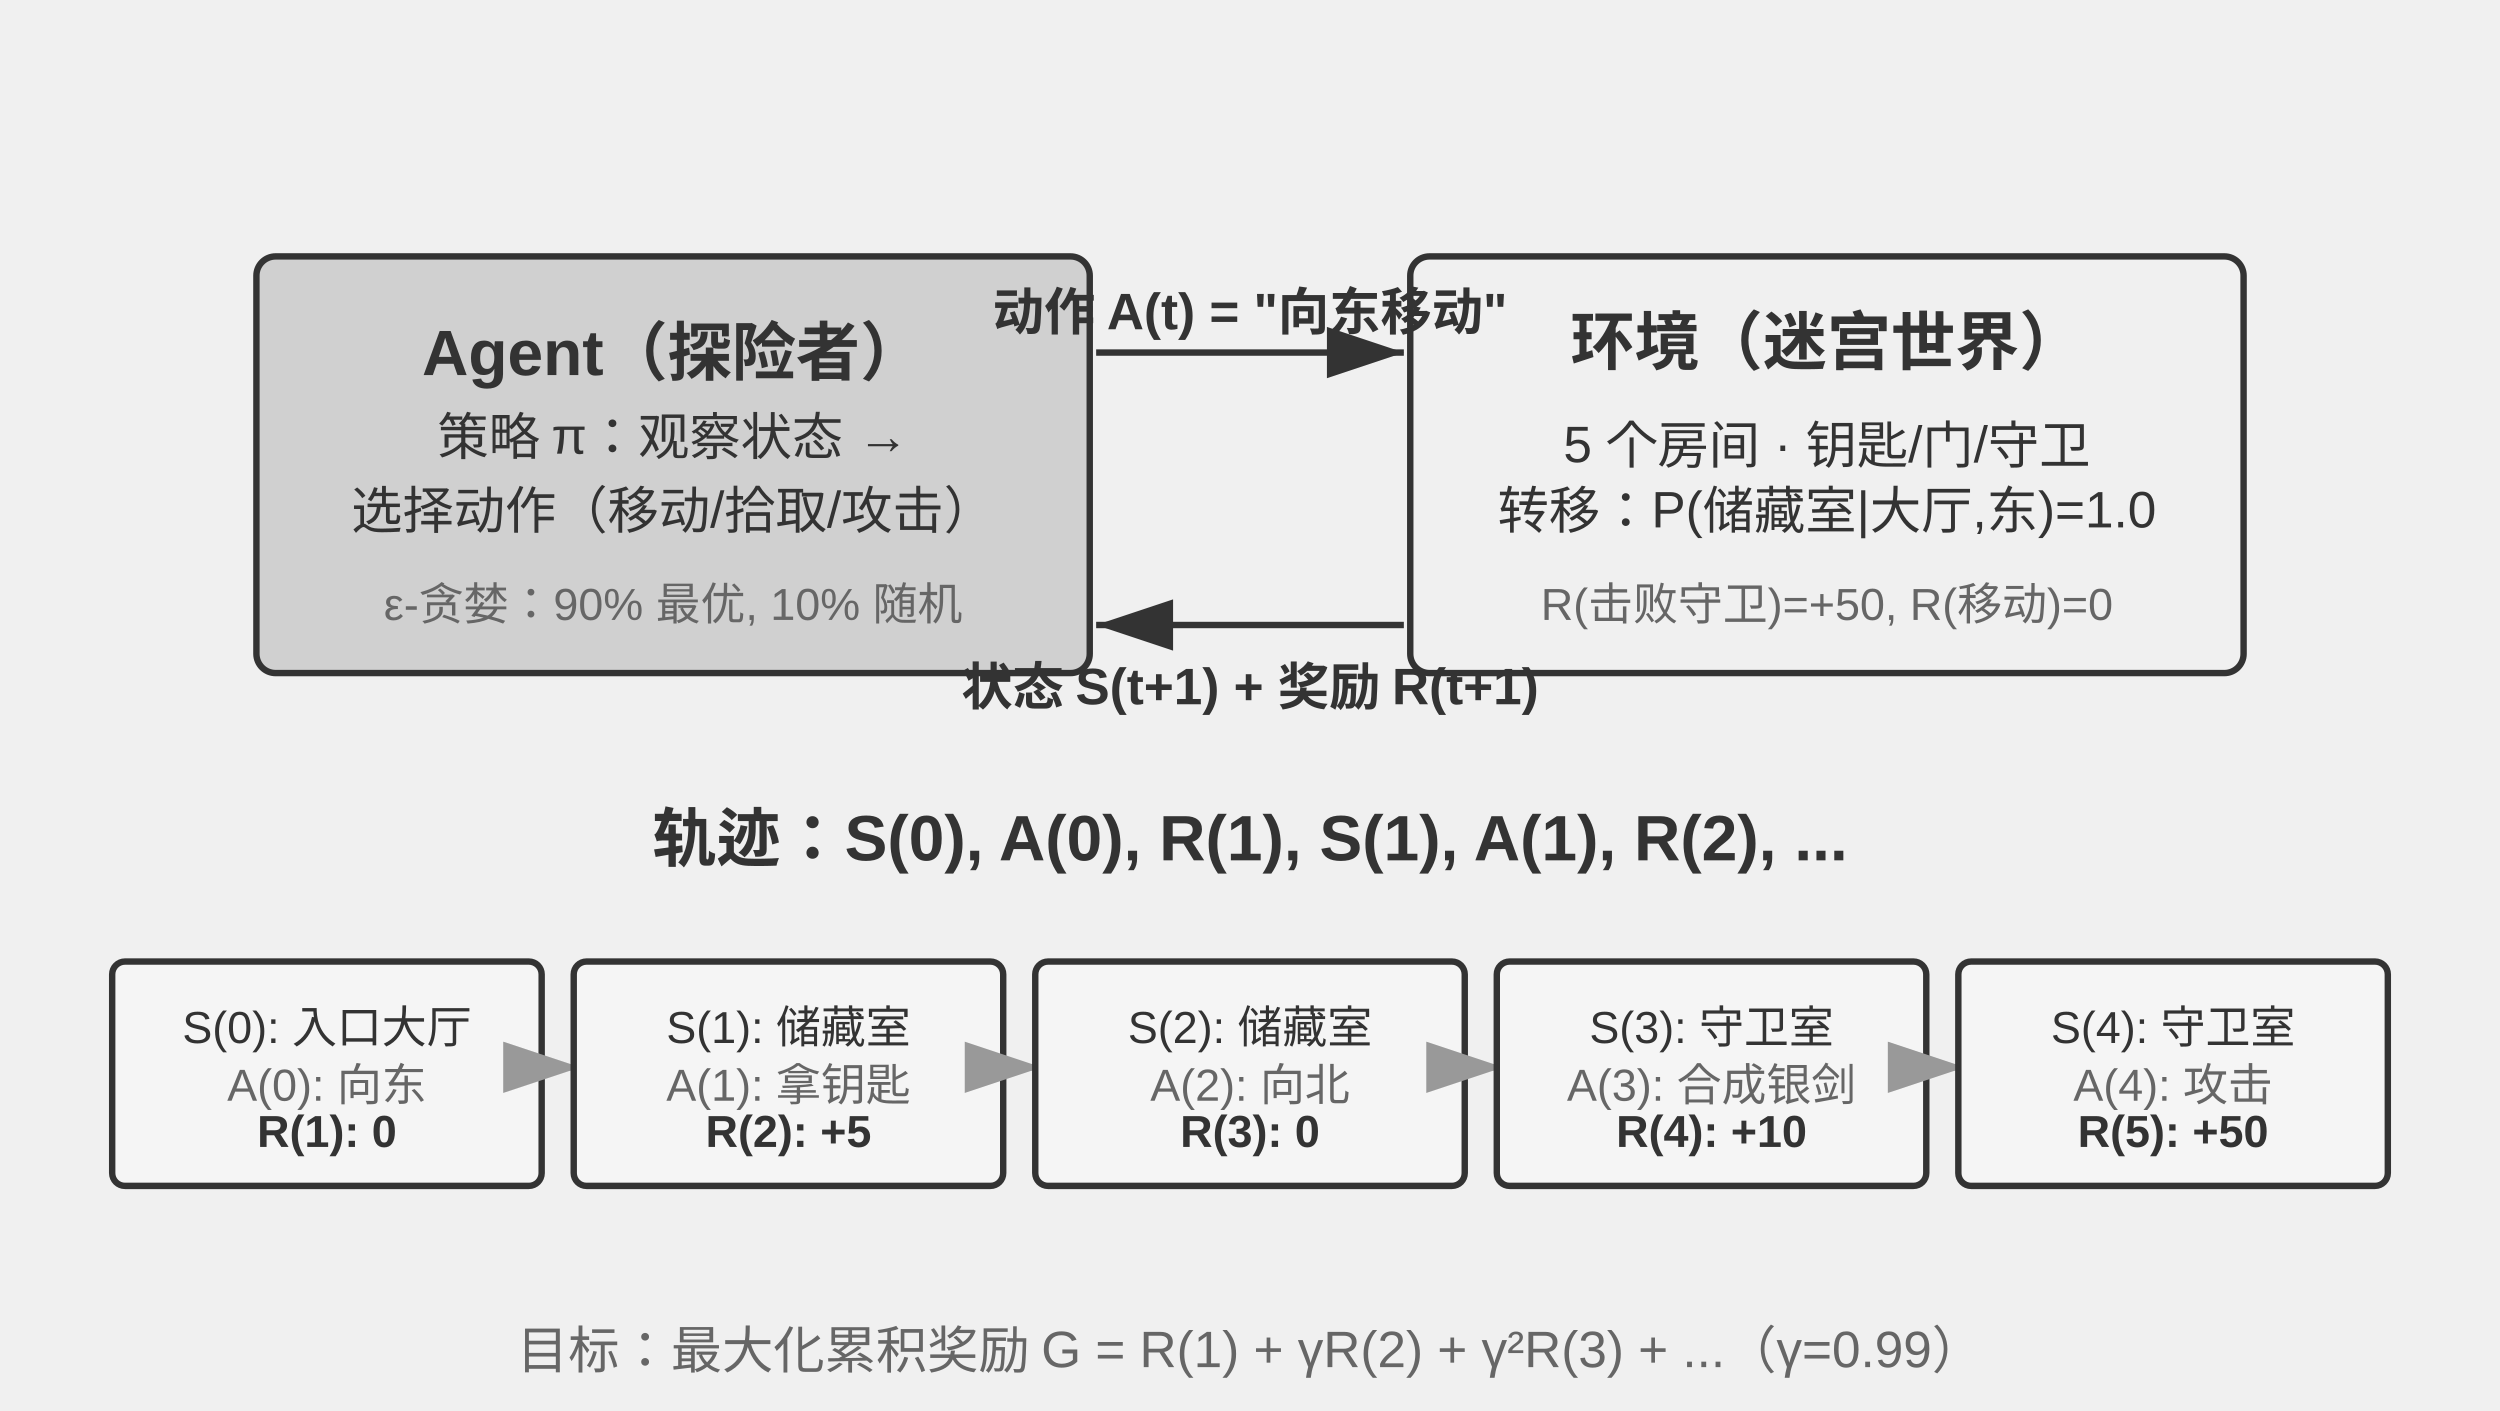
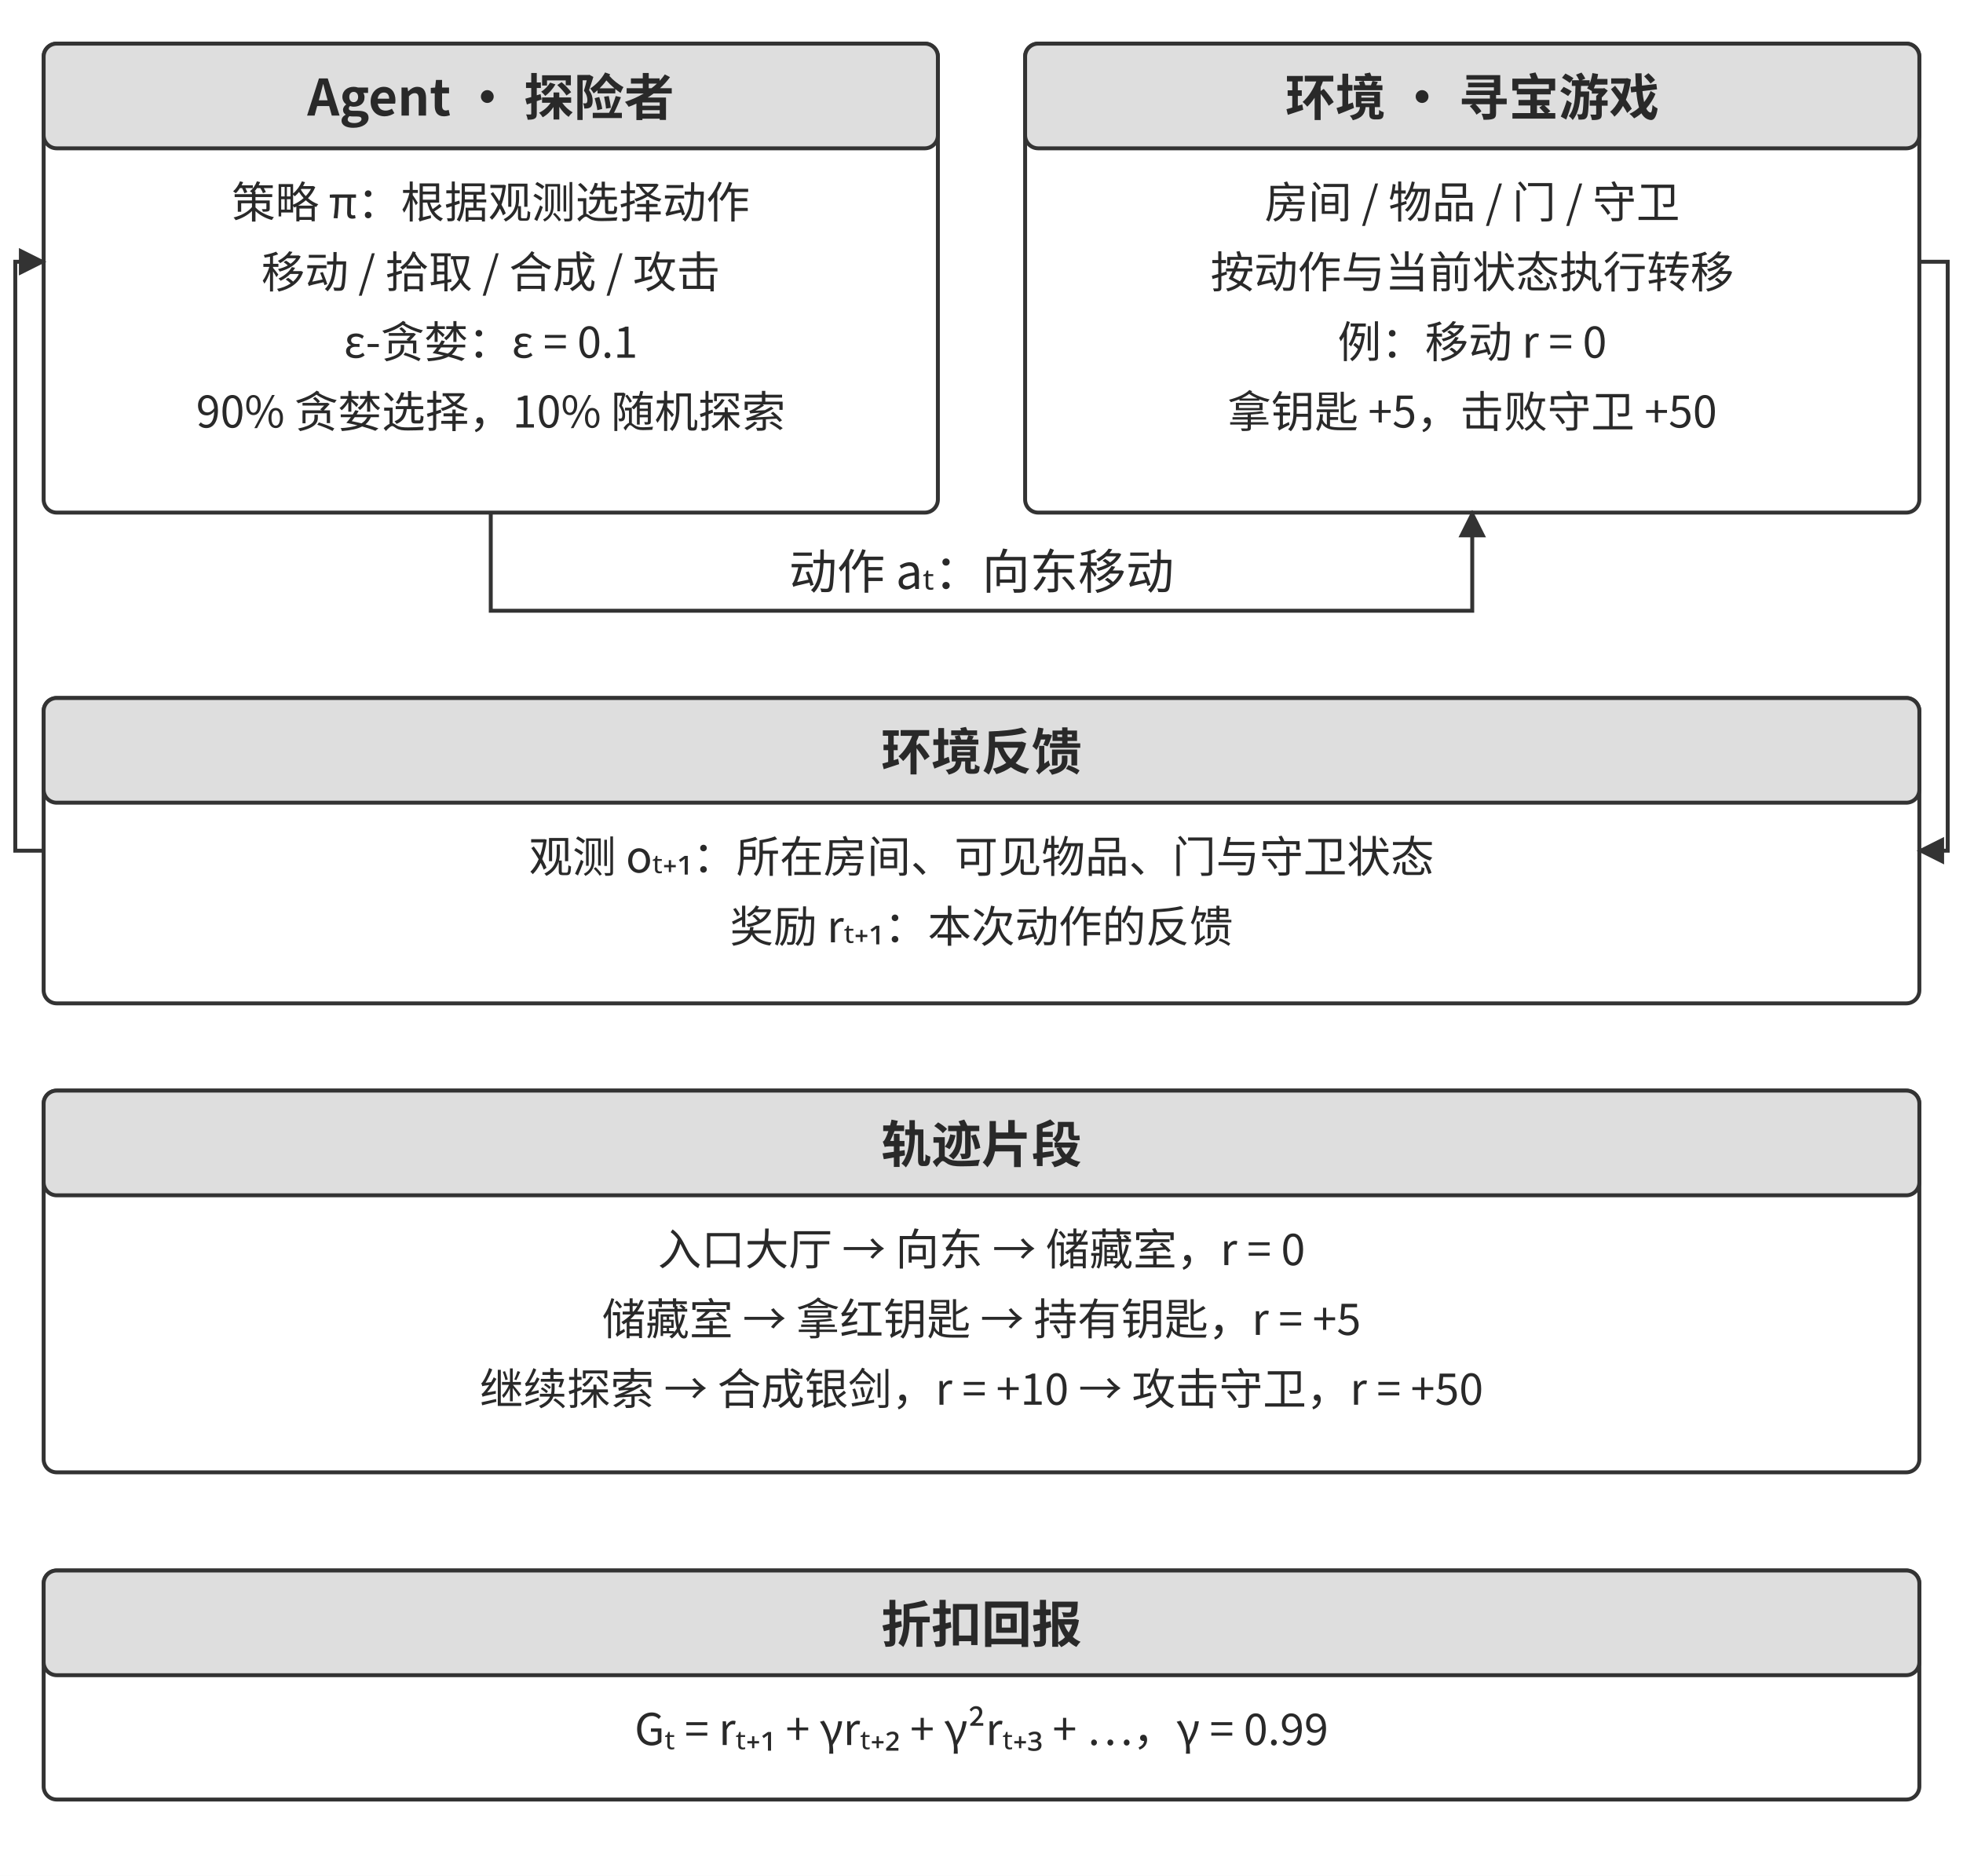
- <svg xmlns="http://www.w3.org/2000/svg" viewBox="0 40 780 440" width="780" height="440" style="background:#ffffff">
+ <svg xmlns="http://www.w3.org/2000/svg" width="150mm" height="143.33mm" viewBox="0 0 900 860" role="img" aria-labelledby="title desc">
  <defs>
-     <marker id="ah" markerWidth="12" markerHeight="8" refX="12" refY="4" orient="auto">
-       <polygon points="0 0, 12 4, 0 8" fill="#333333" />
-     </marker>
-     <marker id="ah-light" markerWidth="12" markerHeight="8" refX="12" refY="4" orient="auto">
-       <polygon points="0 0, 12 4, 0 8" fill="#999999" />
+     <marker id="arrow" viewBox="0 0 10 10" refX="9" refY="5" markerWidth="7" markerHeight="7" orient="auto-start-reverse">
+       <path d="M0 0 L10 5 L0 10 Z" fill="#333333" />
    </marker>
  </defs>
-   <rect x="80" y="120" width="260" height="130" rx="6" fill="#d0d0d0" stroke="#333333" stroke-width="2" />
-   <text x="210" y="145" font-family="Arial, 'Helvetica Neue', Helvetica, 'PingFang SC', 'Microsoft YaHei', sans-serif" font-size="20" fill="#333333" text-anchor="middle" dominant-baseline="central" font-weight="bold">Agent（探险者）</text>
-   <text x="210" y="175" font-family="Arial, 'Helvetica Neue', Helvetica, 'PingFang SC', 'Microsoft YaHei', sans-serif" font-size="16" fill="#333333" text-anchor="middle" dominant-baseline="central" font-weight="normal">策略 π：观察状态 →</text>
-   <text x="210" y="198" font-family="Arial, 'Helvetica Neue', Helvetica, 'PingFang SC', 'Microsoft YaHei', sans-serif" font-size="16" fill="#333333" text-anchor="middle" dominant-baseline="central" font-weight="normal">选择动作（移动/拾取/攻击）</text>
-   <text x="210" y="225" font-family="Arial, 'Helvetica Neue', Helvetica, 'PingFang SC', 'Microsoft YaHei', sans-serif" font-size="14" fill="#666666" text-anchor="middle" dominant-baseline="central" font-weight="normal">ε-贪婪：90% 最优, 10% 随机</text>
-   <rect x="440" y="120" width="260" height="130" rx="6" fill="#f0f0f0" stroke="#333333" stroke-width="2" />
-   <text x="570" y="145" font-family="Arial, 'Helvetica Neue', Helvetica, 'PingFang SC', 'Microsoft YaHei', sans-serif" font-size="20" fill="#333333" text-anchor="middle" dominant-baseline="central" font-weight="bold">环境（迷宫世界）</text>
-   <text x="570" y="175" font-family="Arial, 'Helvetica Neue', Helvetica, 'PingFang SC', 'Microsoft YaHei', sans-serif" font-size="16" fill="#333333" text-anchor="middle" dominant-baseline="central" font-weight="normal">5 个房间 · 钥匙/门/守卫</text>
-   <text x="570" y="198" font-family="Arial, 'Helvetica Neue', Helvetica, 'PingFang SC', 'Microsoft YaHei', sans-serif" font-size="16" fill="#333333" text-anchor="middle" dominant-baseline="central" font-weight="normal">转移：P(储藏室|大厅,东)=1.0</text>
-   <text x="570" y="225" font-family="Arial, 'Helvetica Neue', Helvetica, 'PingFang SC', 'Microsoft YaHei', sans-serif" font-size="14" fill="#666666" text-anchor="middle" dominant-baseline="central" font-weight="normal">R(击败守卫)=+50, R(移动)=0</text>
-   <line x1="342" y1="150" x2="438" y2="150" stroke="#333333" stroke-width="2" marker-end="url(#ah)" />
-   <text x="390.0" y="136" font-family="Arial, 'Helvetica Neue', Helvetica, 'PingFang SC', 'Microsoft YaHei', sans-serif" font-size="16" fill="#333333" text-anchor="middle" dominant-baseline="central" font-weight="bold">动作 A(t) = "向东移动"</text>
-   <line x1="438" y1="235" x2="342" y2="235" stroke="#333333" stroke-width="2" marker-end="url(#ah)" />
-   <text x="390.0" y="253" font-family="Arial, 'Helvetica Neue', Helvetica, 'PingFang SC', 'Microsoft YaHei', sans-serif" font-size="16" fill="#333333" text-anchor="middle" dominant-baseline="central" font-weight="bold">状态 S(t+1) + 奖励 R(t+1)</text>
-   <text x="390" y="300" font-family="Arial, 'Helvetica Neue', Helvetica, 'PingFang SC', 'Microsoft YaHei', sans-serif" font-size="20" fill="#333333" text-anchor="middle" dominant-baseline="central" font-weight="bold">轨迹：S(0), A(0), R(1), S(1), A(1), R(2), ...</text>
-   <rect x="35.0" y="340" width="134.0" height="70" rx="4" fill="#f5f5f5" stroke="#333333" stroke-width="2" />
-   <text x="102.0" y="357" font-family="Arial, 'Helvetica Neue', Helvetica, 'PingFang SC', 'Microsoft YaHei', sans-serif" font-size="14" fill="#333333" text-anchor="middle" dominant-baseline="central" font-weight="normal">S(0): 入口大厅</text>
-   <text x="102.0" y="375" font-family="Arial, 'Helvetica Neue', Helvetica, 'PingFang SC', 'Microsoft YaHei', sans-serif" font-size="14" fill="#666666" text-anchor="middle" dominant-baseline="central" font-weight="normal">A(0): 向东</text>
-   <text x="102.0" y="393" font-family="Arial, 'Helvetica Neue', Helvetica, 'PingFang SC', 'Microsoft YaHei', sans-serif" font-size="14" fill="#333333" text-anchor="middle" dominant-baseline="central" font-weight="bold">R(1): 0</text>
-   <line x1="171.0" y1="373" x2="181.0" y2="373" stroke="#999999" stroke-width="2" marker-end="url(#ah-light)" />
-   <rect x="179.0" y="340" width="134.0" height="70" rx="4" fill="#f5f5f5" stroke="#333333" stroke-width="2" />
-   <text x="246.0" y="357" font-family="Arial, 'Helvetica Neue', Helvetica, 'PingFang SC', 'Microsoft YaHei', sans-serif" font-size="14" fill="#333333" text-anchor="middle" dominant-baseline="central" font-weight="normal">S(1): 储藏室</text>
-   <text x="246.0" y="375" font-family="Arial, 'Helvetica Neue', Helvetica, 'PingFang SC', 'Microsoft YaHei', sans-serif" font-size="14" fill="#666666" text-anchor="middle" dominant-baseline="central" font-weight="normal">A(1): 拿钥匙</text>
-   <text x="246.0" y="393" font-family="Arial, 'Helvetica Neue', Helvetica, 'PingFang SC', 'Microsoft YaHei', sans-serif" font-size="14" fill="#333333" text-anchor="middle" dominant-baseline="central" font-weight="bold">R(2): +5</text>
-   <line x1="315.0" y1="373" x2="325.0" y2="373" stroke="#999999" stroke-width="2" marker-end="url(#ah-light)" />
-   <rect x="323.0" y="340" width="134.0" height="70" rx="4" fill="#f5f5f5" stroke="#333333" stroke-width="2" />
-   <text x="390.0" y="357" font-family="Arial, 'Helvetica Neue', Helvetica, 'PingFang SC', 'Microsoft YaHei', sans-serif" font-size="14" fill="#333333" text-anchor="middle" dominant-baseline="central" font-weight="normal">S(2): 储藏室</text>
-   <text x="390.0" y="375" font-family="Arial, 'Helvetica Neue', Helvetica, 'PingFang SC', 'Microsoft YaHei', sans-serif" font-size="14" fill="#666666" text-anchor="middle" dominant-baseline="central" font-weight="normal">A(2): 向北</text>
-   <text x="390.0" y="393" font-family="Arial, 'Helvetica Neue', Helvetica, 'PingFang SC', 'Microsoft YaHei', sans-serif" font-size="14" fill="#333333" text-anchor="middle" dominant-baseline="central" font-weight="bold">R(3): 0</text>
-   <line x1="459.0" y1="373" x2="469.0" y2="373" stroke="#999999" stroke-width="2" marker-end="url(#ah-light)" />
-   <rect x="467.0" y="340" width="134.0" height="70" rx="4" fill="#f5f5f5" stroke="#333333" stroke-width="2" />
-   <text x="534.0" y="357" font-family="Arial, 'Helvetica Neue', Helvetica, 'PingFang SC', 'Microsoft YaHei', sans-serif" font-size="14" fill="#333333" text-anchor="middle" dominant-baseline="central" font-weight="normal">S(3): 守卫室</text>
-   <text x="534.0" y="375" font-family="Arial, 'Helvetica Neue', Helvetica, 'PingFang SC', 'Microsoft YaHei', sans-serif" font-size="14" fill="#666666" text-anchor="middle" dominant-baseline="central" font-weight="normal">A(3): 合成银剑</text>
-   <text x="534.0" y="393" font-family="Arial, 'Helvetica Neue', Helvetica, 'PingFang SC', 'Microsoft YaHei', sans-serif" font-size="14" fill="#333333" text-anchor="middle" dominant-baseline="central" font-weight="bold">R(4): +10</text>
-   <line x1="603.0" y1="373" x2="613.0" y2="373" stroke="#999999" stroke-width="2" marker-end="url(#ah-light)" />
-   <rect x="611.0" y="340" width="134.0" height="70" rx="4" fill="#f5f5f5" stroke="#333333" stroke-width="2" />
-   <text x="678.0" y="357" font-family="Arial, 'Helvetica Neue', Helvetica, 'PingFang SC', 'Microsoft YaHei', sans-serif" font-size="14" fill="#333333" text-anchor="middle" dominant-baseline="central" font-weight="normal">S(4): 守卫室</text>
-   <text x="678.0" y="375" font-family="Arial, 'Helvetica Neue', Helvetica, 'PingFang SC', 'Microsoft YaHei', sans-serif" font-size="14" fill="#666666" text-anchor="middle" dominant-baseline="central" font-weight="normal">A(4): 攻击</text>
-   <text x="678.0" y="393" font-family="Arial, 'Helvetica Neue', Helvetica, 'PingFang SC', 'Microsoft YaHei', sans-serif" font-size="14" fill="#333333" text-anchor="middle" dominant-baseline="central" font-weight="bold">R(5): +50</text>
-   <text x="390" y="460" font-family="Arial, 'Helvetica Neue', Helvetica, 'PingFang SC', 'Microsoft YaHei', sans-serif" font-size="16" fill="#666666" text-anchor="middle" dominant-baseline="central" font-weight="normal">目标：最大化累积奖励 G = R(1) + γR(2) + γ²R(3) + ...（γ=0.99）</text>
+   <rect width="900" height="860" fill="#ffffff" />
+   <rect x="20" y="20" width="410" height="215" rx="6" fill="#ffffff" stroke="#333333" stroke-width="1.8" />
+   <rect x="20" y="20" width="410" height="48" rx="6" fill="#dedede" stroke="#333333" stroke-width="1.8" />
+   <text x="225.0" y="53" text-anchor="middle" font-family="Noto Sans CJK SC,Source Han Sans CN,Microsoft YaHei,sans-serif" font-size="23" font-weight="700" fill="#292929">Agent · 探险者</text>
+   <text x="225.0" y="100" text-anchor="middle" font-family="Noto Sans CJK SC,Source Han Sans CN,Microsoft YaHei,sans-serif" font-size="20" font-weight="400" fill="#292929">策略 π：根据观测选择动作</text>
+   <text x="225.0" y="132" text-anchor="middle" font-family="Noto Sans CJK SC,Source Han Sans CN,Microsoft YaHei,sans-serif" font-size="20" font-weight="400" fill="#292929">移动 / 拾取 / 合成 / 攻击</text>
+   <text x="225.0" y="164" text-anchor="middle" font-family="Noto Sans CJK SC,Source Han Sans CN,Microsoft YaHei,sans-serif" font-size="20" font-weight="400" fill="#292929">ε-贪婪：ε = 0.1</text>
+   <text x="225.0" y="196" text-anchor="middle" font-family="Noto Sans CJK SC,Source Han Sans CN,Microsoft YaHei,sans-serif" font-size="20" font-weight="400" fill="#292929">90% 贪婪选择，10% 随机探索</text>
+   <rect x="470" y="20" width="410" height="215" rx="6" fill="#ffffff" stroke="#333333" stroke-width="1.8" />
+   <rect x="470" y="20" width="410" height="48" rx="6" fill="#dedede" stroke="#333333" stroke-width="1.8" />
+   <text x="675.0" y="53" text-anchor="middle" font-family="Noto Sans CJK SC,Source Han Sans CN,Microsoft YaHei,sans-serif" font-size="23" font-weight="700" fill="#292929">环境 · 寻宝游戏</text>
+   <text x="675.0" y="100" text-anchor="middle" font-family="Noto Sans CJK SC,Source Han Sans CN,Microsoft YaHei,sans-serif" font-size="20" font-weight="400" fill="#292929">房间 / 物品 / 门 / 守卫</text>
+   <text x="675.0" y="132" text-anchor="middle" font-family="Noto Sans CJK SC,Source Han Sans CN,Microsoft YaHei,sans-serif" font-size="20" font-weight="400" fill="#292929">按动作与当前状态执行转移</text>
+   <text x="675.0" y="164" text-anchor="middle" font-family="Noto Sans CJK SC,Source Han Sans CN,Microsoft YaHei,sans-serif" font-size="20" font-weight="400" fill="#292929">例：移动 r = 0</text>
+   <text x="675.0" y="196" text-anchor="middle" font-family="Noto Sans CJK SC,Source Han Sans CN,Microsoft YaHei,sans-serif" font-size="20" font-weight="400" fill="#292929">拿钥匙 +5，击败守卫 +50</text>
+   <path d="M 225 235 L 225 280 L 675 280 L 675 235" fill="none" stroke="#333333" stroke-width="1.8" marker-end="url(#arrow)" />
+   <text x="450" y="270" text-anchor="middle" font-family="Noto Sans CJK SC,Source Han Sans CN,Microsoft YaHei,sans-serif" font-size="22" font-weight="400" fill="#292929">动作 aₜ：向东移动</text>
+   <rect x="20" y="320" width="860" height="140" rx="6" fill="#ffffff" stroke="#333333" stroke-width="1.8" />
+   <rect x="20" y="320" width="860" height="48" rx="6" fill="#dedede" stroke="#333333" stroke-width="1.8" />
+   <text x="450.0" y="353" text-anchor="middle" font-family="Noto Sans CJK SC,Source Han Sans CN,Microsoft YaHei,sans-serif" font-size="23" font-weight="700" fill="#292929">环境反馈</text>
+   <text x="450.0" y="400" text-anchor="middle" font-family="Noto Sans CJK SC,Source Han Sans CN,Microsoft YaHei,sans-serif" font-size="20" font-weight="400" fill="#292929">观测 oₜ₊₁：所在房间、可见物品、门与守卫状态</text>
+   <text x="450.0" y="432" text-anchor="middle" font-family="Noto Sans CJK SC,Source Han Sans CN,Microsoft YaHei,sans-serif" font-size="20" font-weight="400" fill="#292929">奖励 rₜ₊₁：本次动作的反馈</text>
+   <path d="M 880 120 L 893 120 L 893 390 L 880 390" fill="none" stroke="#333333" stroke-width="1.8" marker-end="url(#arrow)" />
+   <path d="M 20 390 L 7 390 L 7 120 L 20 120" fill="none" stroke="#333333" stroke-width="1.8" marker-end="url(#arrow)" />
+   <rect x="20" y="500" width="860" height="175" rx="6" fill="#ffffff" stroke="#333333" stroke-width="1.8" />
+   <rect x="20" y="500" width="860" height="48" rx="6" fill="#dedede" stroke="#333333" stroke-width="1.8" />
+   <text x="450.0" y="533" text-anchor="middle" font-family="Noto Sans CJK SC,Source Han Sans CN,Microsoft YaHei,sans-serif" font-size="23" font-weight="700" fill="#292929">轨迹片段</text>
+   <text x="450.0" y="580" text-anchor="middle" font-family="Noto Sans CJK SC,Source Han Sans CN,Microsoft YaHei,sans-serif" font-size="20" font-weight="400" fill="#292929">入口大厅 → 向东 → 储藏室，r = 0</text>
+   <text x="450.0" y="612" text-anchor="middle" font-family="Noto Sans CJK SC,Source Han Sans CN,Microsoft YaHei,sans-serif" font-size="20" font-weight="400" fill="#292929">储藏室 → 拿红钥匙 → 持有钥匙，r = +5</text>
+   <text x="450.0" y="644" text-anchor="middle" font-family="Noto Sans CJK SC,Source Han Sans CN,Microsoft YaHei,sans-serif" font-size="20" font-weight="400" fill="#292929">继续探索 → 合成银剑，r = +10 → 攻击守卫，r = +50</text>
+   <rect x="20" y="720" width="860" height="105" rx="6" fill="#ffffff" stroke="#333333" stroke-width="1.8" />
+   <rect x="20" y="720" width="860" height="48" rx="6" fill="#dedede" stroke="#333333" stroke-width="1.8" />
+   <text x="450.0" y="753" text-anchor="middle" font-family="Noto Sans CJK SC,Source Han Sans CN,Microsoft YaHei,sans-serif" font-size="23" font-weight="700" fill="#292929">折扣回报</text>
+   <text x="450.0" y="800" text-anchor="middle" font-family="Noto Sans CJK SC,Source Han Sans CN,Microsoft YaHei,sans-serif" font-size="20" font-weight="400" fill="#292929">Gₜ = rₜ₊₁ + γrₜ₊₂ + γ²rₜ₊₃ + …，γ = 0.99</text>
</svg>
